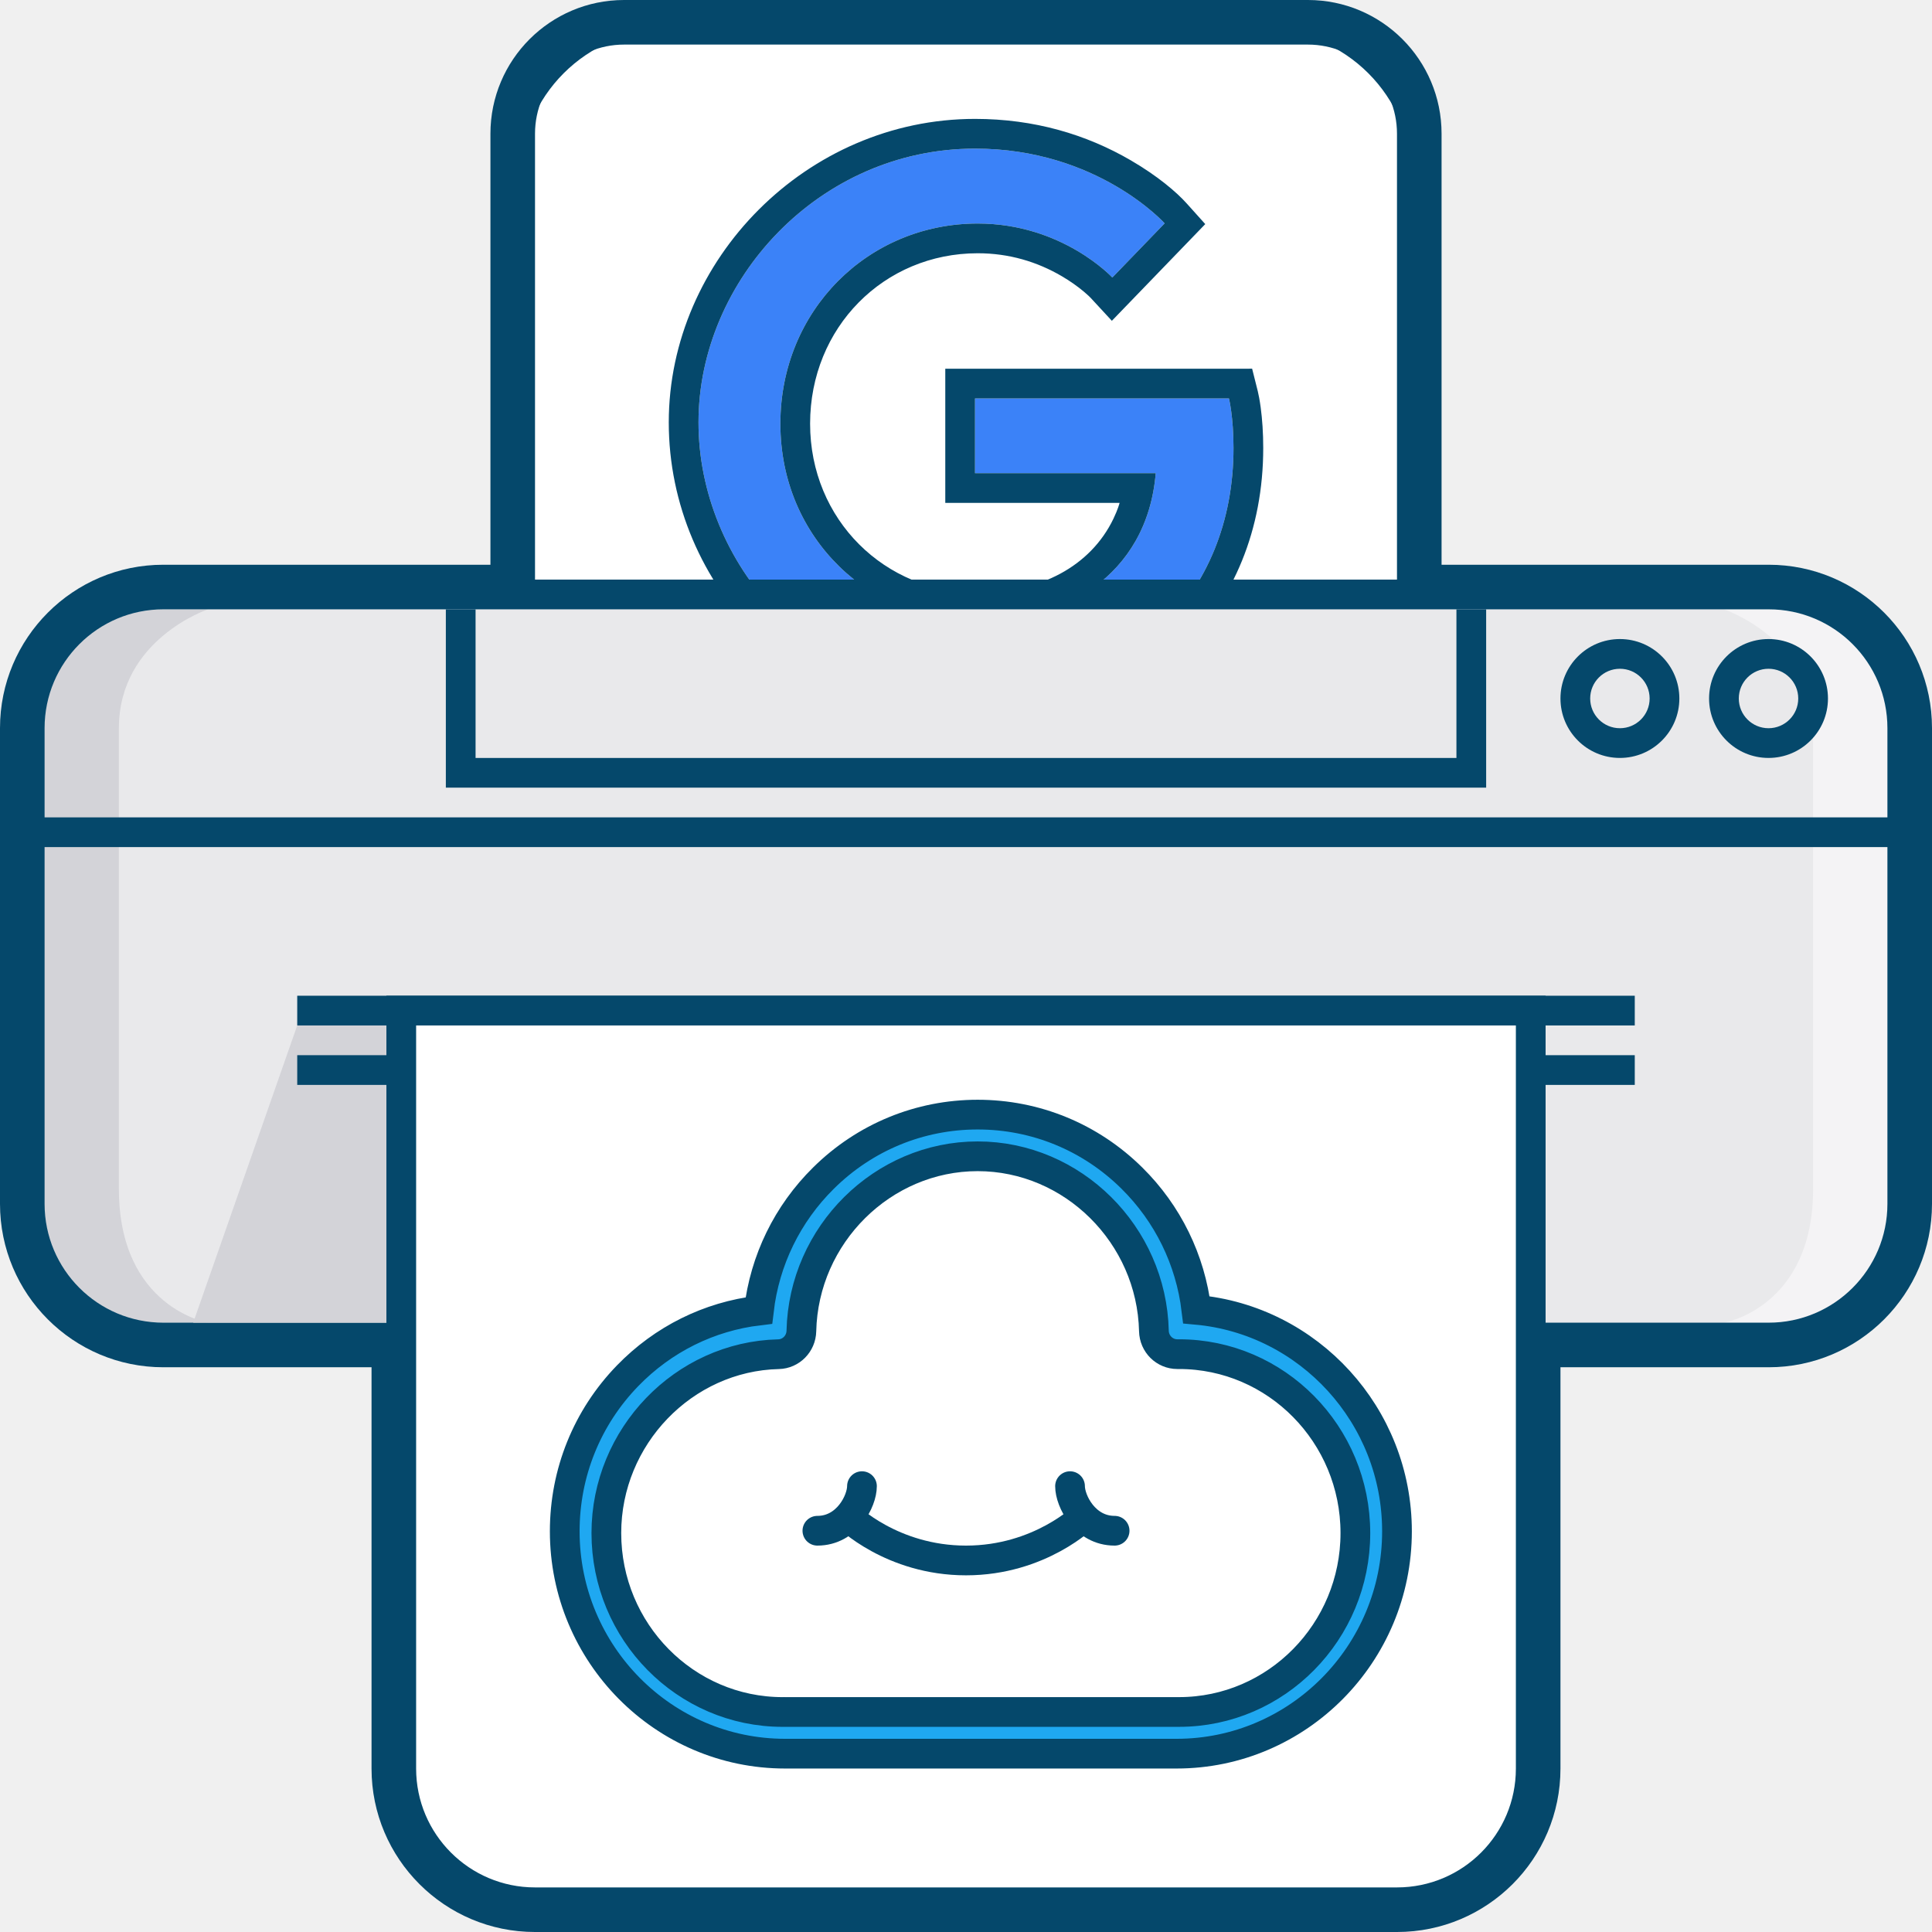
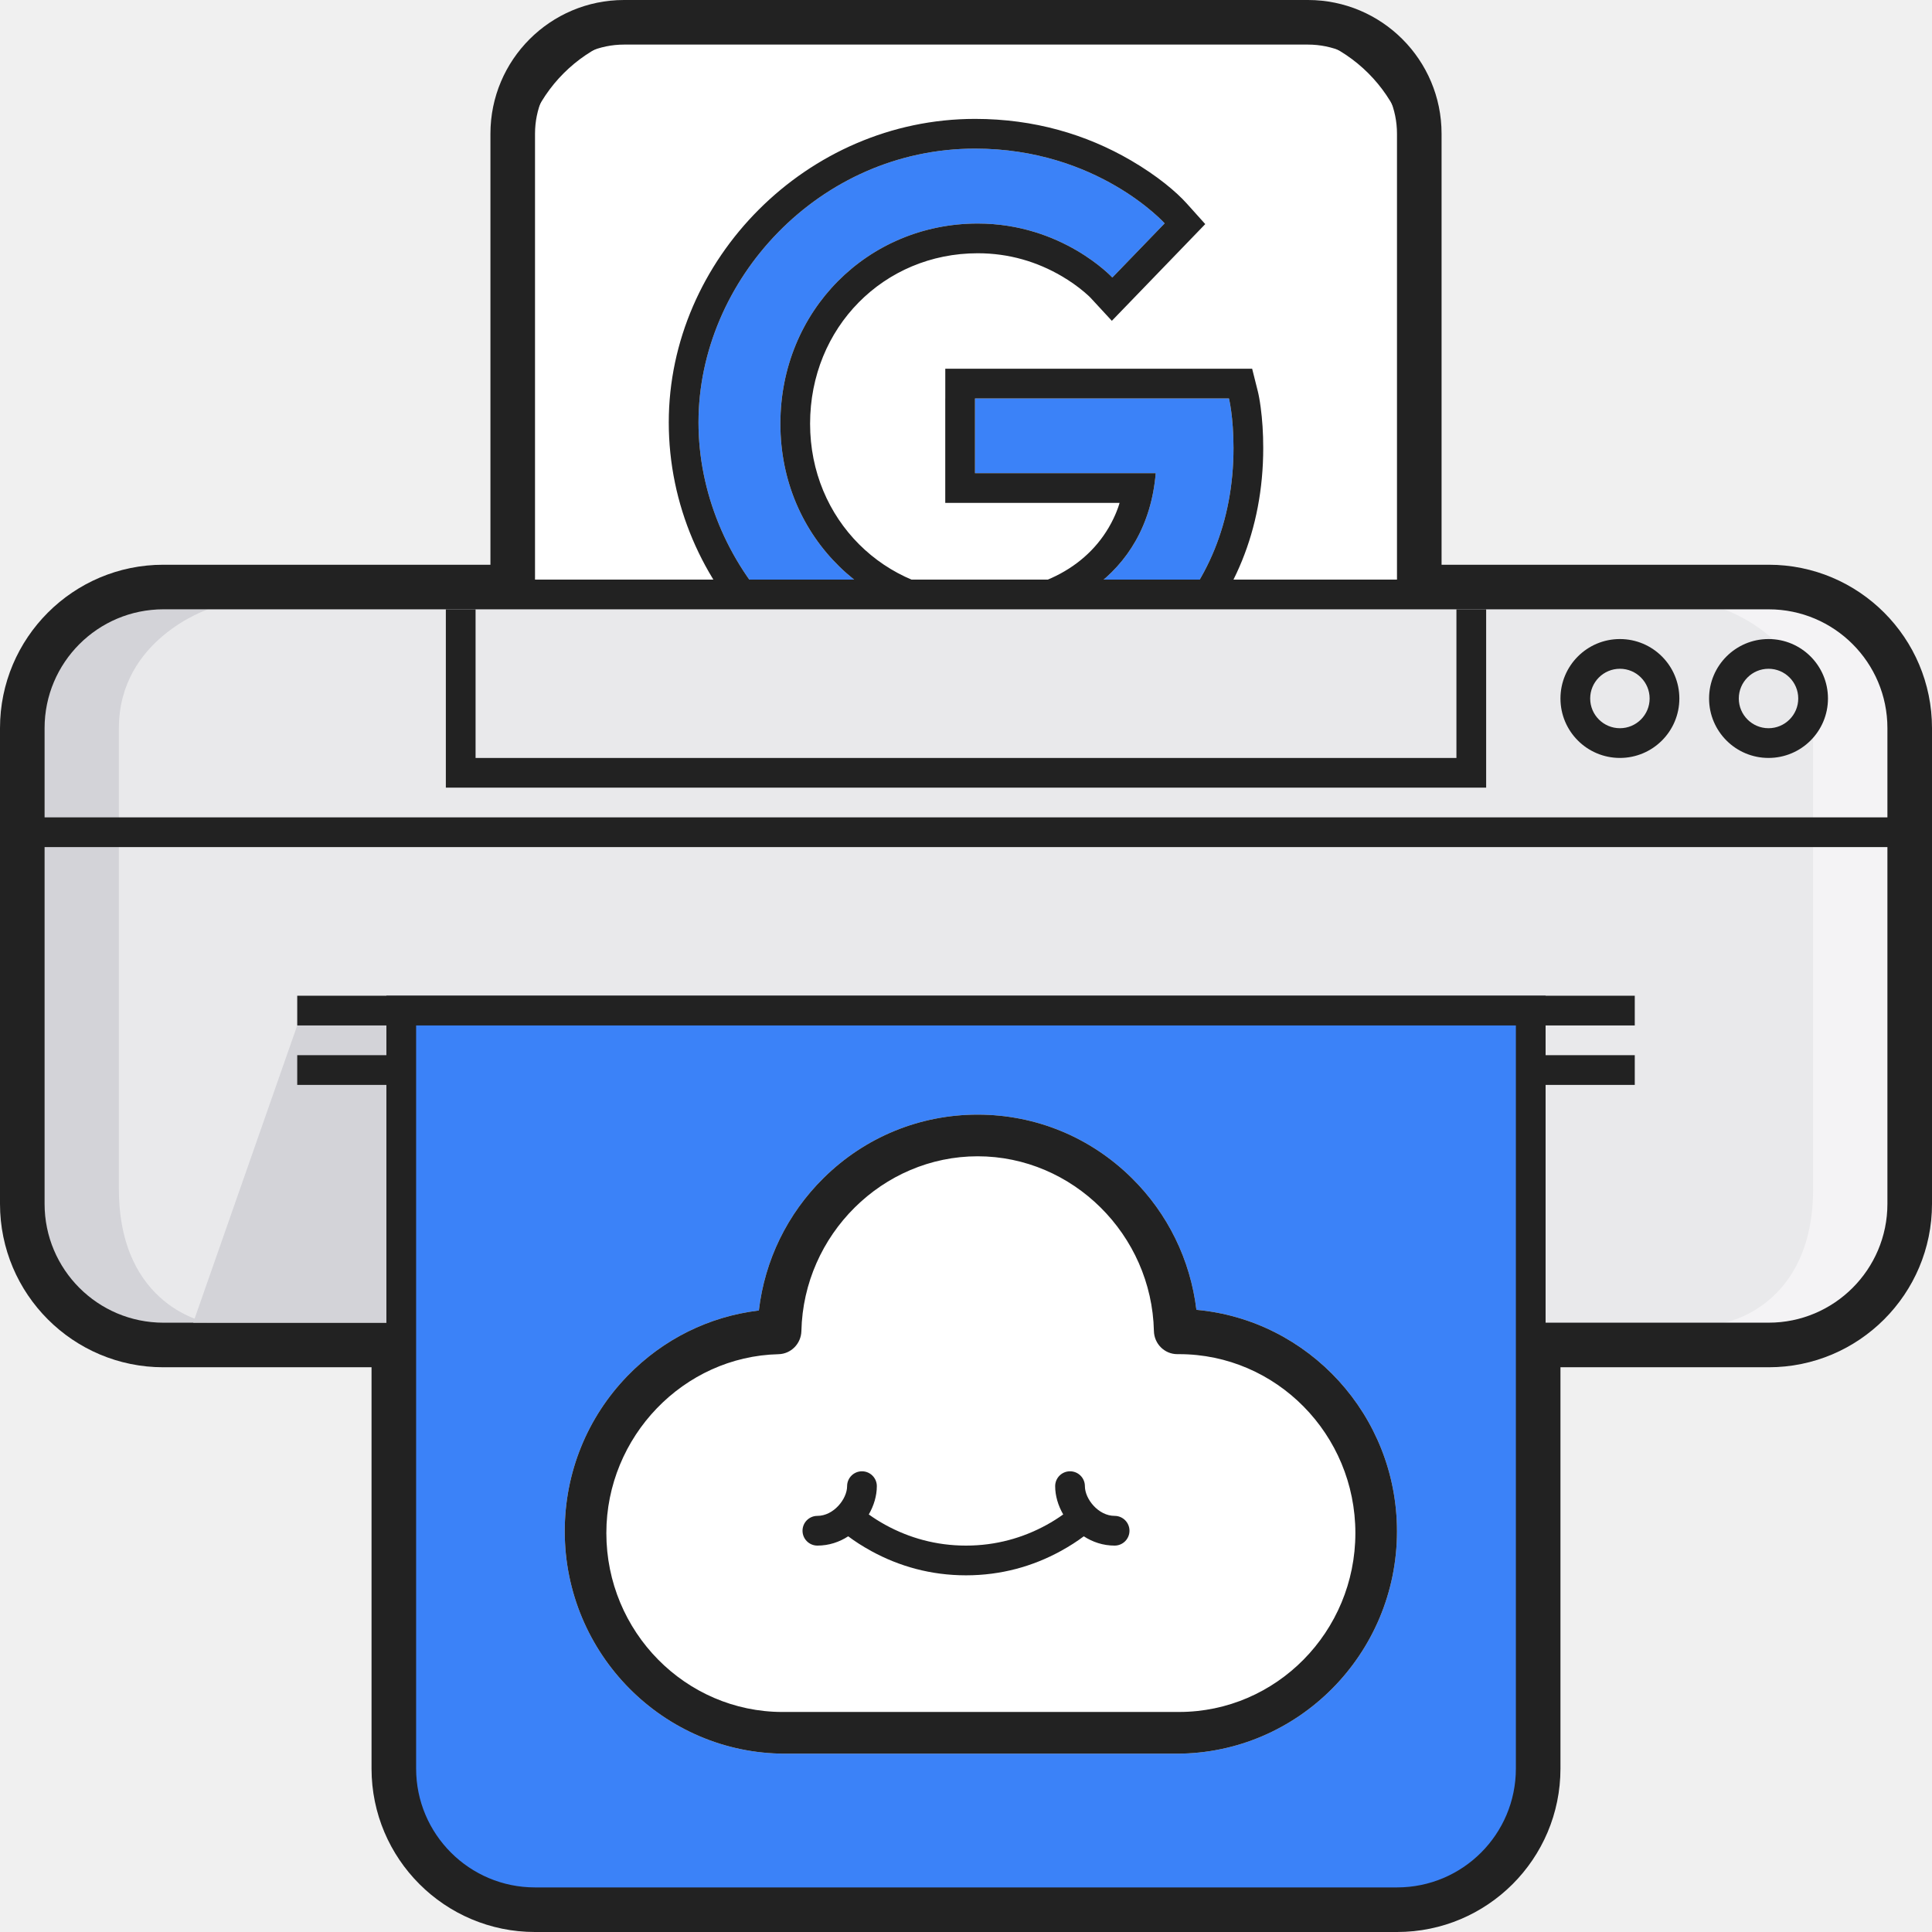
- <svg xmlns="http://www.w3.org/2000/svg" width="130px" height="130px" viewBox="0 0 130 130" version="1.1">
-   <defs />
-   <g id="ICONS" stroke="none" stroke-width="1" fill="none" fill-rule="evenodd">
+ <svg xmlns="http://www.w3.org/2000/svg" version="1.1" id="Layer_1" x="0px" y="0px" width="130px" height="130px" viewBox="0 0 130 130" enable-background="new 0 0 130 130" xml:space="preserve">
+   <g id="ICONS">
    <g id="Artboard-3" transform="translate(-825, -613)">
      <g id="ungoogle" transform="translate(825, 613)">
-         <path d="M25,92 L10.991,92 C4.922,92 0,87.075 0,81.005 L0,48.995 C0,42.925 4.926,38 10.991,38 L33,38 L33,8.998 C33,4.031 37.028,0 41.994,0 L88.006,0 C92.974,0 97,4.029 97,8.998 L97,38 L119.009,38 C125.078,38 130,42.925 130,48.995 L130,81.005 C130,87.075 125.074,92 119.009,92 L105,92 L105,119.004 C105,125.078 100.078,130 94.002,130 L35.998,130 C29.927,130 25,125.071 25,119.004 L25,92 Z" id="Shape" fill="#05486B" />
-         <g id="Rectangle-85-+-Shape" transform="translate(34, 1)">
-           <rect id="Mask" fill="#FFFFFF" transform="translate(31, 20.5) scale(1, -1) translate(-31, -20.5) " x="1" y="1" width="60" height="39" rx="10" />
-           <rect id="Mask" fill="#FFFFFF" transform="translate(31, 30) scale(1, -1) translate(-31, -30) " x="1" y="21" width="60" height="18" />
-           <path d="M0,38 L0,38 L62,38 L60,40 L60,7.998 C60,4.685 57.316,2 54.006,2 L7.994,2 C4.685,2 2,4.688 2,7.998 L2,40 L0,38 Z M0,40 L0,40 L0,7.998 C0,3.585 3.579,0 7.994,0 L54.006,0 C58.421,0 62,3.581 62,7.998 L62,40 L0,40 Z" id="Shape" fill="#05486B" />
-           <path d="M31.606,25.811 L31.606,30.838 L43.767,30.838 C43.174,37.887 37.309,40.893 31.773,40.893 C24.691,40.893 18.51,35.32 18.51,27.51 C18.51,19.901 24.402,14.041 31.789,14.041 C37.488,14.041 40.846,17.674 40.846,17.674 L44.366,14.029 C44.366,14.029 39.848,9 31.609,9 C21.117,9 13,17.855 13,27.42 C13,36.793 20.635,45.932 31.876,45.932 C41.763,45.932 49,39.159 49,29.144 C49,27.031 48.693,25.81 48.693,25.81 L31.606,25.811 Z" id="Shape" fill="#3B82F8" />
-           <path d="M31.606,30.838 L43.767,30.838 C43.174,37.887 37.309,40.893 31.773,40.893 C24.691,40.893 18.51,35.32 18.51,27.51 C18.51,19.901 24.402,14.041 31.789,14.041 C37.488,14.041 40.846,17.674 40.846,17.674 L44.366,14.029 C44.366,14.029 39.848,9 31.609,9 C21.117,9 13,17.855 13,27.42 C13,36.793 20.635,45.932 31.876,45.932 C41.763,45.932 49,39.159 49,29.144 C49,27.031 48.693,25.81 48.693,25.81 L31.606,25.811 L31.606,30.838 Z M29.606,25.811 L29.606,23.811 L31.606,23.811 L48.693,23.81 L50.253,23.809 L50.633,25.322 C50.689,25.546 50.761,25.914 50.829,26.417 C50.936,27.216 51,28.128 51,29.144 C51,40.165 42.97,47.932 31.876,47.932 C20.075,47.932 11,38.467 11,27.42 C11,16.474 20.283,7 31.609,7 C35.587,7 39.093,8.045 42.084,9.786 C43.899,10.843 45.159,11.919 45.854,12.693 L47.099,14.079 L45.805,15.419 L42.285,19.064 L40.815,20.586 L39.378,19.032 C39.327,18.977 39.18,18.835 38.943,18.635 C38.522,18.281 38.021,17.921 37.445,17.584 C35.795,16.618 33.903,16.041 31.789,16.041 C25.47,16.041 20.51,21.042 20.51,27.51 C20.51,33.978 25.552,38.893 31.773,38.893 C35.976,38.893 39.376,37.112 40.918,33.909 C41.233,33.255 41.335,32.838 41.335,32.838 C39.72,32.838 31.606,32.838 31.606,32.838 L29.606,32.838 L29.606,30.838 L29.606,25.811 Z" id="Shape" fill="#05486B" />
+         <path id="Shape" fill="#222222" d="M25,92H10.991C4.922,92,0,87.074,0,81.005v-32.01     C0,42.925,4.926,38,10.991,38H33V8.999C33,4.031,37.028,0,41.994,0h46.012C92.974,0,97,4.029,97,8.999V38h22.01     c6.068,0,10.99,4.925,10.99,10.995v32.01C130,87.074,125.074,92,119.01,92H105v27.004c0,6.074-4.922,10.996-10.998,10.996H35.998     C29.927,130,25,125.071,25,119.004V92z" />
+         <g id="Rectangle-85-_x2B_-Shape" transform="translate(34, 1)">
+           <path id="Mask" fill="#FFFFFF" d="M61,39V11c0-5.523-4.477-10-10-10H11C5.477,1,1,5.477,1,11v28H61z" />
+           <path id="Shape_1_" fill="#222222" d="M0,38L0,38h62l-2,2V7.999C60,4.685,57.316,2,54.006,2H7.994C4.686,2,2,4.688,2,7.999V40      L0,38z M0,40L0,40V7.999C0,3.585,3.579,0,7.994,0h46.012C58.422,0,62,3.581,62,7.999V40H0z" />
+           <path id="Shape_2_" fill="#3B82F8" d="M31.605,25.811v5.027h12.162c-0.594,7.049-6.459,10.055-11.994,10.055      c-7.083,0-13.263-5.573-13.263-13.383c0-7.609,5.892-13.469,13.279-13.469c5.699,0,9.057,3.633,9.057,3.633l3.521-3.645      c0,0-4.519-5.029-12.757-5.029C21.117,9,13,17.855,13,27.42c0,9.373,7.635,18.512,18.877,18.512      C41.764,45.932,49,39.159,49,29.144c0-2.113-0.307-3.334-0.307-3.334L31.605,25.811z" />
+           <path id="Shape_3_" fill="#222222" d="M31.605,30.838h12.162c-0.594,7.049-6.459,10.055-11.994,10.055      c-7.083,0-13.263-5.573-13.263-13.383c0-7.609,5.892-13.469,13.279-13.469c5.699,0,9.057,3.633,9.057,3.633l3.521-3.645      c0,0-4.519-5.029-12.757-5.029C21.117,9,13,17.855,13,27.42c0,9.373,7.635,18.512,18.877,18.512      C41.764,45.932,49,39.159,49,29.144c0-2.113-0.307-3.334-0.307-3.334l-17.088,0.001V30.838z M29.606,25.811v-2h2l17.088-0.001      h1.56l0.38,1.513c0.057,0.224,0.129,0.592,0.195,1.095C50.937,27.216,51,28.128,51,29.144c0,11.022-8.029,18.788-19.123,18.788      C20.075,47.932,11,38.467,11,27.42C11,16.474,20.283,7,31.609,7c3.978,0,7.483,1.045,10.475,2.786      c1.814,1.057,3.074,2.133,3.77,2.907l1.245,1.386l-1.294,1.34l-3.52,3.645l-1.471,1.523l-1.437-1.555      c-0.051-0.055-0.198-0.196-0.435-0.396c-0.421-0.355-0.922-0.715-1.498-1.052c-1.65-0.966-3.542-1.543-5.656-1.543      c-6.319,0-11.279,5.001-11.279,11.469c0,6.468,5.042,11.383,11.263,11.383c4.202,0,7.604-1.781,9.145-4.984      c0.314-0.653,0.416-1.071,0.416-1.071c-1.614,0-9.729,0-9.729,0h-2v-2V25.811z" />
        </g>
-         <rect id="Rectangle-84" fill="#E9E9EB" x="2" y="40" width="126" height="50" rx="10" />
-         <path d="M2,47.006 C2,43.689 4.693,41 8,41 L14,41 C14,41 8,43 8,49 L8,80 C8,88 14,89 14,89 L8,89 C4.686,89 2,86.316 2,82.994 L2,47.006 Z" id="Rectangle-74" fill="#D3D3D8" />
-         <path d="M116,47.006 C116,43.689 118.693,41 122,41 L128,41 C128,41 122,43 122,49 L122,80 C122,88 128,89 128,89 L122,89 C118.686,89 116,86.316 116,82.994 L116,47.006 Z" id="Rectangle-74" fill="#F4F3F5" transform="translate(122, 65) scale(-1, 1) translate(-122, -65) " />
-         <path d="M3,48.995 L3,48.995 L3,81.005 C3,85.418 6.579,89 10.991,89 L119.009,89 C123.418,89 127,85.418 127,81.005 L127,48.995 C127,44.582 123.421,41 119.009,41 L10.991,41 C6.582,41 3,44.582 3,48.995 L3,48.995 Z M1,48.995 C1,43.475 5.481,39 10.991,39 L119.009,39 C124.527,39 129,43.478 129,48.995 L129,81.005 C129,86.525 124.519,91 119.009,91 L10.991,91 C5.473,91 1,86.522 1,81.005 L1,48.995 L1,48.995 Z" id="Shape" fill="#05486B" />
-         <path d="M26,69 L26,89 L13,89 L20,69 L26,69 Z" id="Path-82" fill="#D3D3D8" />
-         <path d="M20,71 L110,71 L110,73 L20,73 L20,71 Z M2,55 L128,55 L128,57 L2,57 L2,55 Z M20,67 L110,67 L110,69 L20,69 L20,67 Z M30,53 L30,41 L32,41 L32,51 L98,51 L98,41 L100,41 L100,53 L30,53 Z M119,49 C120.105,49 121,48.105 121,47 C121,45.895 120.105,45 119,45 C117.895,45 117,45.895 117,47 C117,48.105 117.895,49 119,49 Z M119,51 C116.791,51 115,49.209 115,47 C115,44.791 116.791,43 119,43 C121.209,43 123,44.791 123,47 C123,49.209 121.209,51 119,51 Z M109,49 C110.105,49 111,48.105 111,47 C111,45.895 110.105,45 109,45 C107.895,45 107,45.895 107,47 C107,48.105 107.895,49 109,49 Z M109,51 L109,51 C106.791,51 105,49.209 105,47 C105,44.791 106.791,43 109,43 C111.209,43 113,44.791 113,47 C113,49.209 111.209,51 109,51 L109,51 Z" id="Rectangle-86" fill="#05486B" />
-         <rect id="Rectangle-85" fill="#FFFFFF" x="27" y="68" width="76" height="60" rx="10" />
-         <rect id="Rectangle-85" fill="#FFFFFF" x="27" y="68" width="76" height="34" />
-         <path d="M26,67 L104,67 L104,119.004 C104,124.525 99.526,129 94.002,129 L35.998,129 C30.476,129 26,124.516 26,119.004 L26,67 L26,67 Z M28,69 L28,119.004 C28,123.415 31.584,127 35.998,127 L94.002,127 C98.421,127 102,123.421 102,119.004 L102,69 L28,69 Z" id="Shape" fill="#05486B" />
-         <g id="cozy-logo" transform="translate(38, 75)" stroke="#05486B" stroke-width="2">
-           <path d="M14.828,43 C6.65,43 0,36.288 0,28.037 C0,24.102 1.501,20.385 4.229,17.573 C6.619,15.111 9.714,13.579 13.063,13.181 C13.458,9.801 14.975,6.677 17.416,4.267 C20.203,1.513 23.886,0 27.785,0 C31.684,0 35.368,1.513 38.155,4.266 C40.586,6.666 42.098,9.773 42.504,13.134 C50.058,13.817 56,20.241 56,28.038 C56,36.288 49.345,43 41.171,43 L14.828,43 Z M41.222,40.195 L41.336,40.195 C47.878,40.195 53.2,34.794 53.2,28.156 C53.2,21.518 47.878,16.118 41.336,16.118 L41.217,16.118 C40.363,16.118 39.663,15.428 39.644,14.559 C39.496,8.076 34.177,2.804 27.784,2.804 C21.391,2.804 16.069,8.078 15.923,14.562 C15.904,15.414 15.227,16.102 14.385,16.121 C7.997,16.271 2.8,21.669 2.8,28.157 C2.8,34.795 8.122,40.196 14.664,40.196 L14.761,40.196 L14.798,40.193 C14.832,40.193 14.866,40.193 14.9,40.196 L41.219,40.196 L41.222,40.195 Z" id="cozy-black-white" fill="#1FA8F1" />
-           <g id="Path-69-+-Path-70-+-Path-70" transform="translate(17, 25)">
-             <path d="M2,2 C2,2 5,5 10,5 C15,5 18,2 18,2" id="Path-69" />
-             <path d="M0,3 C2,3 3,1 3,0" id="Path-70" stroke-linecap="round" />
-             <path d="M17,3 C19,3 20,1 20,0" id="Path-70" stroke-linecap="round" transform="translate(18.5, 1.5) scale(-1, 1) translate(-18.5, -1.5) " />
+         <path id="Rectangle-84" fill="#E9E9EB" d="M12,40h106c5.523,0,10,4.477,10,10v30     c0,5.523-4.477,10-10,10H12C6.477,90,2,85.523,2,80V50C2,44.477,6.477,40,12,40z" />
+         <path id="Rectangle-74" fill="#D3D3D8" d="M2,47.006C2,43.689,4.693,41,8,41h6c0,0-6,2-6,8v31     c0,8,6,9,6,9H8c-3.313,0-6-2.684-6-6.006V47.006z" />
+         <path id="Rectangle-74_1_" fill="#F4F3F5" d="M128,47.006c0-3.317-2.693-6.006-6-6.006h-6     c0,0,6,2,6,8v31c0,8-6,9-6,9h6c3.313,0,6-2.684,6-6.006V47.006z" />
+         <path id="Shape_4_" fill="#222222" d="M3,48.995L3,48.995v32.01C3,85.418,6.579,89,10.991,89H119.01     c4.408,0,7.99-3.582,7.99-7.995v-32.01c0-4.414-3.579-7.995-7.99-7.995H10.991C6.583,41,3,44.582,3,48.995L3,48.995z M1,48.995     C1,43.475,5.48,39,10.991,39H119.01c5.518,0,9.99,4.479,9.99,9.995v32.01c0,5.521-4.48,9.995-9.99,9.995H10.991     C5.473,91,1,86.521,1,81.005V48.995L1,48.995z" />
+         <path id="Path-82" fill="#D3D3D8" d="M26,69v20H13l7-20H26z" />
+         <path id="Rectangle-86" fill="#222222" d="M20,71h90v2H20V71z M2,55h126v2H2V55z M20,67h90v2H20V67z      M30,53V41h2v10h66V41h2v12H30z M119,49c1.104,0,2-0.896,2-2s-0.896-2-2-2s-2,0.896-2,2S117.896,49,119,49z M119,51     c-2.209,0-4-1.791-4-4s1.791-4,4-4s4,1.791,4,4S121.209,51,119,51z M109,49c1.104,0,2-0.896,2-2s-0.896-2-2-2s-2,0.896-2,2     S107.896,49,109,49z M109,51L109,51c-2.209,0-4-1.791-4-4s1.791-4,4-4s4,1.791,4,4S111.209,51,109,51L109,51z" />
+         <path id="Rectangle-85_1_" fill="#3B82F8" d="M103,68v50c0,5.523-4.477,10-10,10H37     c-5.523,0-10-4.477-10-10V68H103z" />
+         <path id="Shape_5_" fill="#222222" d="M26,67h78v52.004c0,5.521-4.474,9.996-9.998,9.996H35.998     c-5.521,0-9.998-4.484-9.998-9.996V67L26,67z M28,69v50.004c0,4.41,3.584,7.996,7.998,7.996h58.004     c4.419,0,7.998-3.579,7.998-7.996V69H28z" />
+         <g id="cozy-logo" transform="translate(38, 75)">
+           <path id="cozy-black-white" fill="#FFFFFF" d="M14.828,43C6.65,43,0,36.287,0,28.037c0-3.936,1.501-7.652,4.229-10.465      c2.39-2.461,5.485-3.993,8.833-4.392c0.396-3.38,1.913-6.503,4.354-8.914C20.203,1.513,23.886,0,27.785,0      c3.898,0,7.582,1.513,10.369,4.266c2.432,2.4,3.943,5.508,4.35,8.869C50.059,13.817,56,20.24,56,28.037      C56,36.287,49.346,43,41.171,43H14.828z" />
+           <path id="cozy-black-white_1_" fill="#222222" d="M14.828,43C6.65,43,0,36.287,0,28.037c0-3.936,1.501-7.652,4.229-10.465      c2.39-2.461,5.485-3.993,8.833-4.392c0.396-3.38,1.913-6.503,4.354-8.914C20.203,1.513,23.886,0,27.785,0      c3.898,0,7.582,1.513,10.369,4.266c2.432,2.4,3.943,5.508,4.35,8.869C50.059,13.817,56,20.24,56,28.037      C56,36.287,49.346,43,41.171,43H14.828z M41.223,40.194h0.113c6.542,0,11.864-5.4,11.864-12.038s-5.322-12.038-11.864-12.038      h-0.119c-0.854,0-1.555-0.69-1.573-1.56c-0.147-6.482-5.467-11.754-11.86-11.754c-6.392,0-11.714,5.273-11.86,11.757      c-0.02,0.853-0.697,1.54-1.538,1.56C7.997,16.271,2.8,21.669,2.8,28.156c0,6.639,5.322,12.039,11.864,12.039h0.097l0.037-0.002      c0.034,0,0.068,0,0.102,0.002h26.319L41.223,40.194z" />
+           <g id="Path-69-_x2B_-Path-70-_x2B_-Path-70" transform="translate(16, 24)">
+             <path id="Shape_6_" fill="#222222" d="M18.926,4.375c-0.418,0.314-0.943,0.66-1.572,1.003C15.496,6.392,13.365,7,11,7       C8.634,7,6.504,6.392,4.646,5.378C4.017,5.035,3.492,4.689,3.074,4.375C2.479,4.762,1.774,5,1,5C0.448,5,0,4.553,0,4       s0.448-1,1-1c1.092,0,2-1.135,2-2c0-0.553,0.448-1,1-1s1,0.447,1,1c0,0.639-0.194,1.303-0.541,1.903       c0.339,0.245,0.722,0.487,1.145,0.719C7.183,4.483,8.991,5,11,5c2.01,0,3.816-0.517,5.396-1.378       c0.423-0.231,0.805-0.474,1.145-0.719C17.194,2.303,17,1.639,17,1c0-0.553,0.447-1,1-1s1,0.447,1,1c0,0.865,0.908,2,2,2       c0.553,0,1,0.447,1,1s-0.447,1-1,1C20.227,5,19.521,4.762,18.926,4.375z" />
          </g>
        </g>
      </g>
    </g>
  </g>
</svg>
